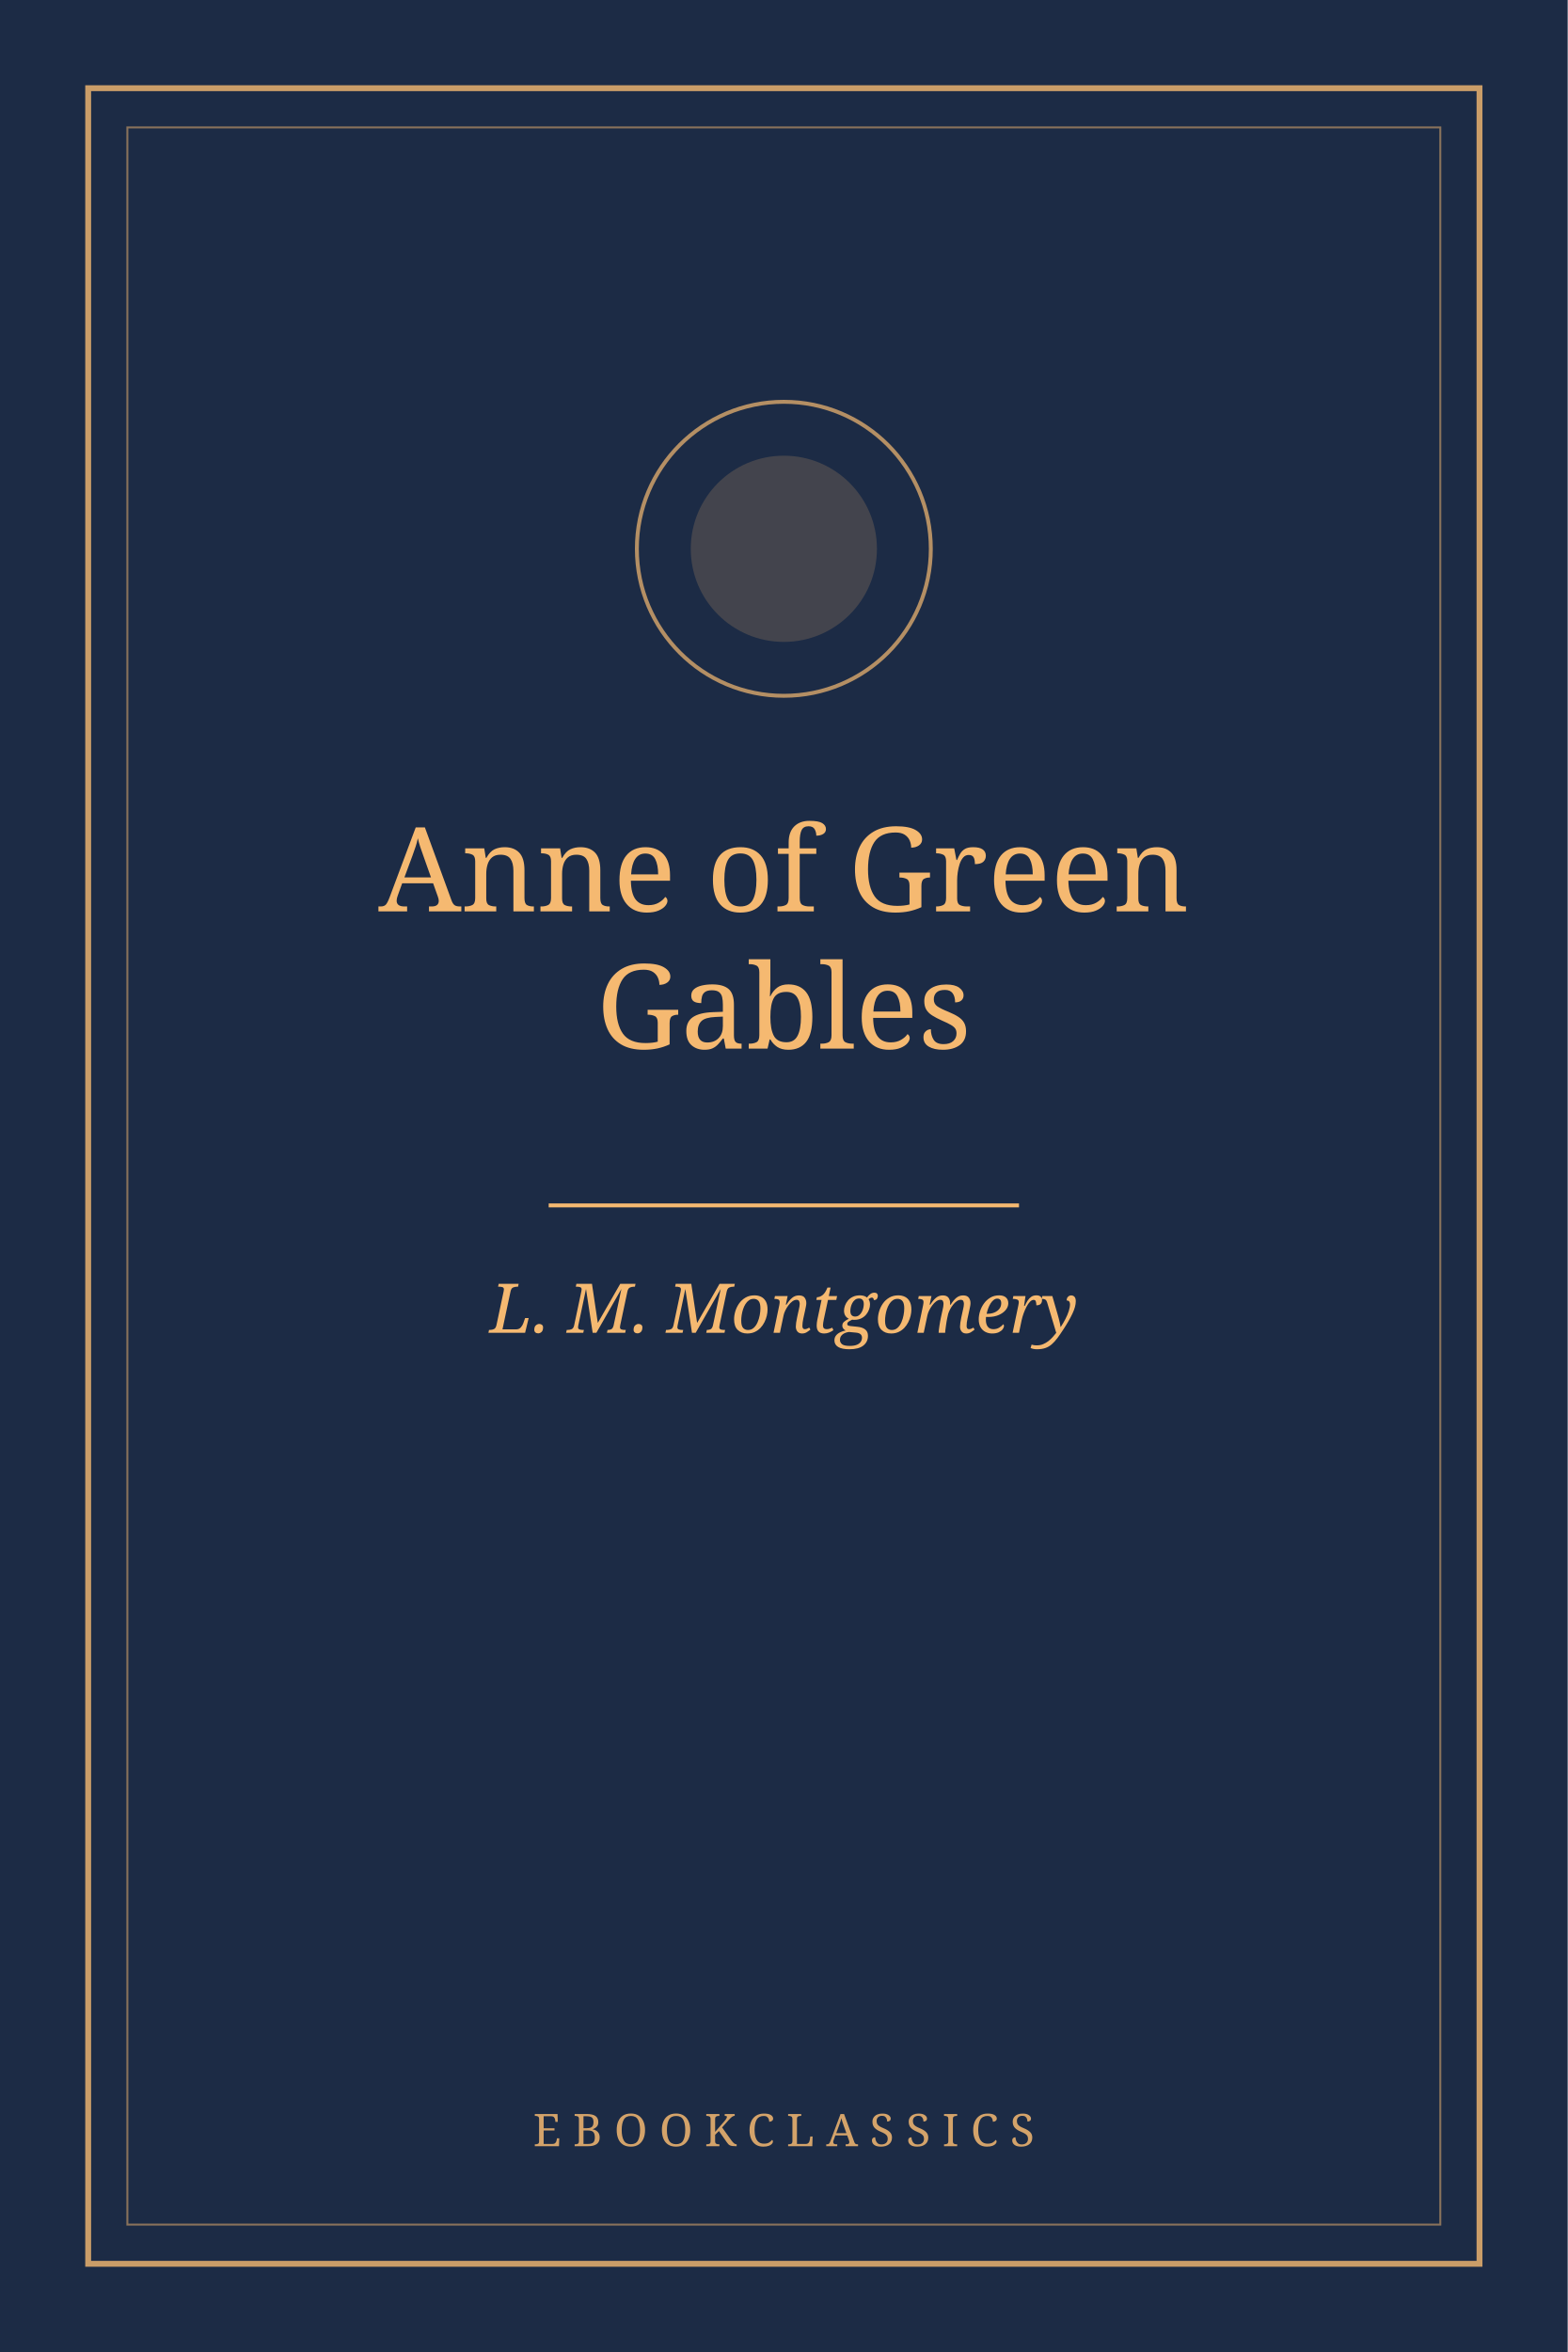
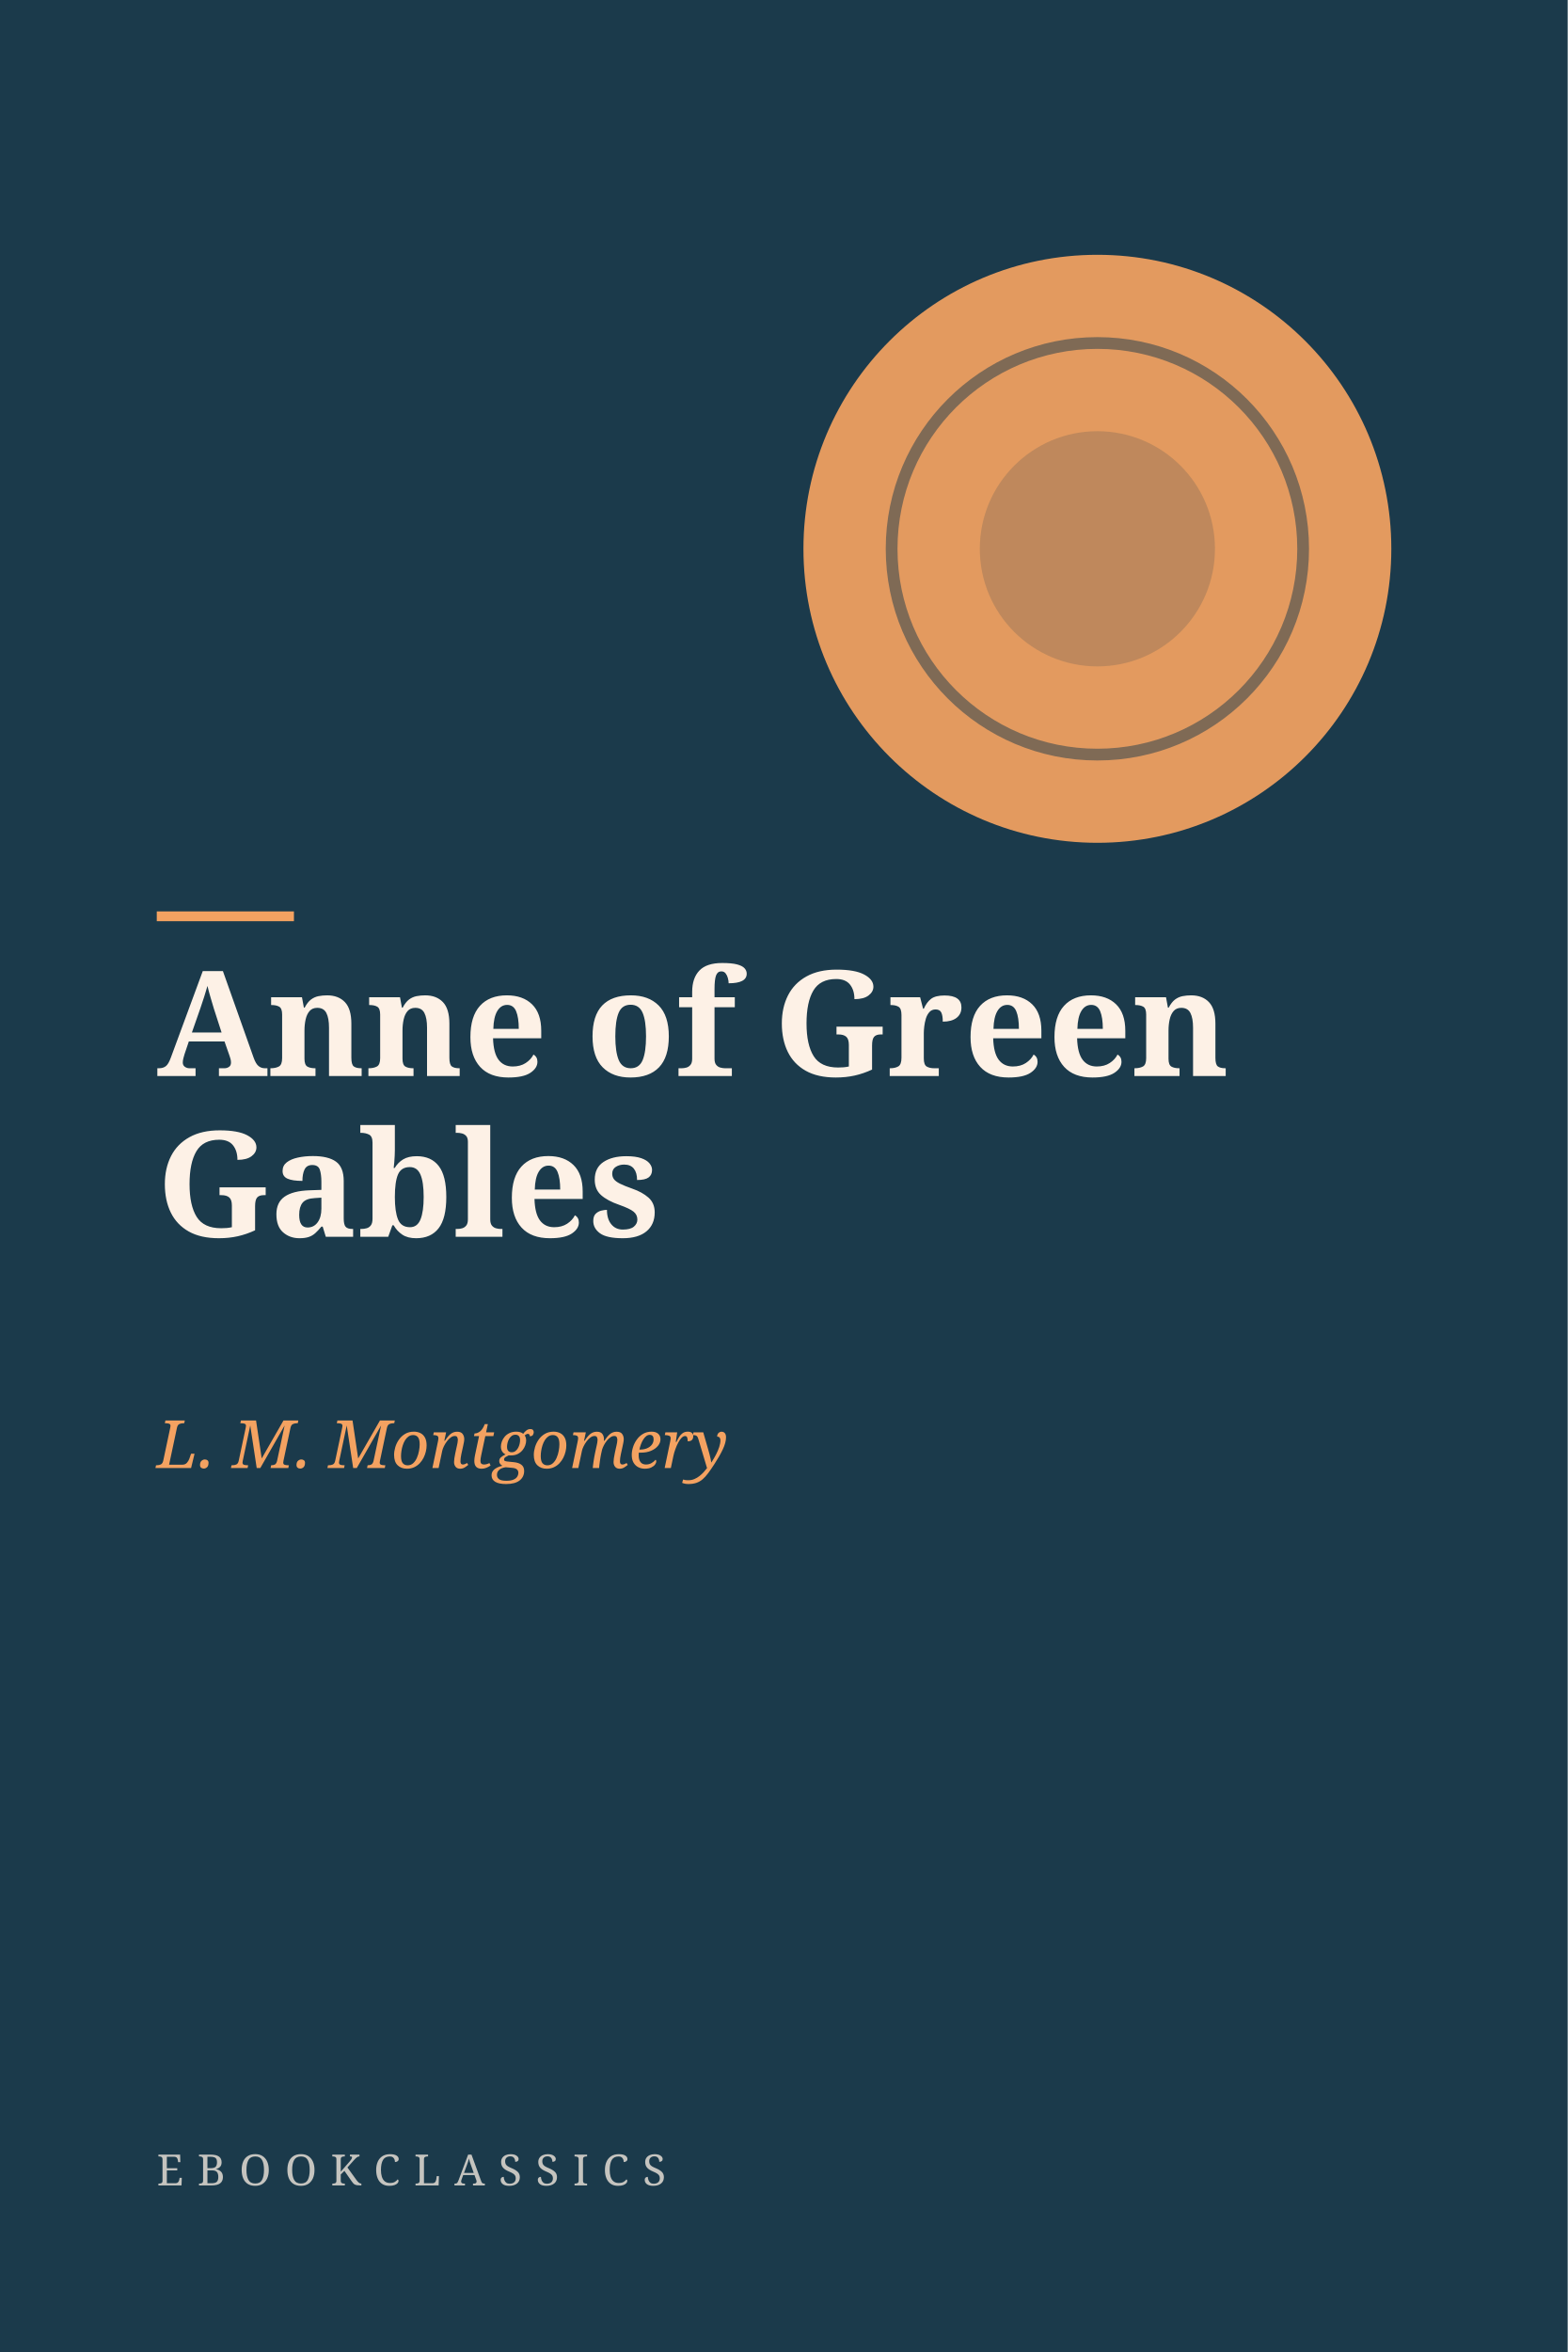
<svg xmlns="http://www.w3.org/2000/svg" width="1600" height="2400" viewBox="0 0 1600 2400">
-   <rect width="1600" height="2400" fill="#1c2b45" />
-   <rect x="90" y="90" width="1420" height="2220" fill="none" stroke="#f5b971" stroke-width="6" opacity=".8" />
-   <rect x="130" y="130" width="1340" height="2140" fill="none" stroke="#f5b971" stroke-width="2" opacity=".5" />
-   <circle cx="800" cy="560" r="150" fill="none" stroke="#f5b971" stroke-width="4" opacity=".7" />
-   <circle cx="800" cy="560" r="95" fill="#f5b971" opacity=".18" />
-   <text x="800" y="930" text-anchor="middle" font-size="120" font-family="Georgia, serif" fill="#f5b971">Anne of Green</text>
-   <text x="800" y="1070" text-anchor="middle" font-size="120" font-family="Georgia, serif" fill="#f5b971">Gables</text>
-   <line x1="560" y1="1230" x2="1040" y2="1230" stroke="#f5b971" stroke-width="4" />
-   <text x="800" y="1360" text-anchor="middle" font-size="70" font-style="italic" font-family="Georgia, serif" fill="#f5b971">L. M. Montgomery</text>
-   <text x="800" y="2190" text-anchor="middle" font-size="46" letter-spacing="12" font-family="Georgia, serif" fill="#f5b971" opacity=".85">EBOOKCLASSICS</text>
+   <rect width="1600" height="2400" fill="#1b3a4b" />
+   <circle cx="1120" cy="560" r="300" fill="#f4a261" opacity=".92" />
+   <circle cx="1120" cy="560" r="210" fill="none" stroke="#1b3a4b" stroke-width="12" opacity=".5" />
+   <circle cx="1120" cy="560" r="120" fill="#1b3a4b" opacity=".18" />
+   <rect x="160" y="930" width="140" height="10" fill="#f4a261" />
+   <text x="160" y="1098" font-size="150" font-weight="600" font-family="Libertinus Serif, Georgia, serif" fill="#fdf1e6">Anne of Green</text>
+   <text x="160" y="1262" font-size="150" font-weight="600" font-family="Libertinus Serif, Georgia, serif" fill="#fdf1e6">Gables</text>
+   <text x="160" y="1498" font-size="68" font-style="italic" font-family="Libertinus Serif, Georgia, serif" fill="#f4a261">L. M. Montgomery</text>
+   <text x="160" y="2230" font-size="44" letter-spacing="14" font-family="Libertinus Serif, Georgia, serif" fill="#fdf1e6" opacity=".75">EBOOKCLASSICS</text>
</svg>
